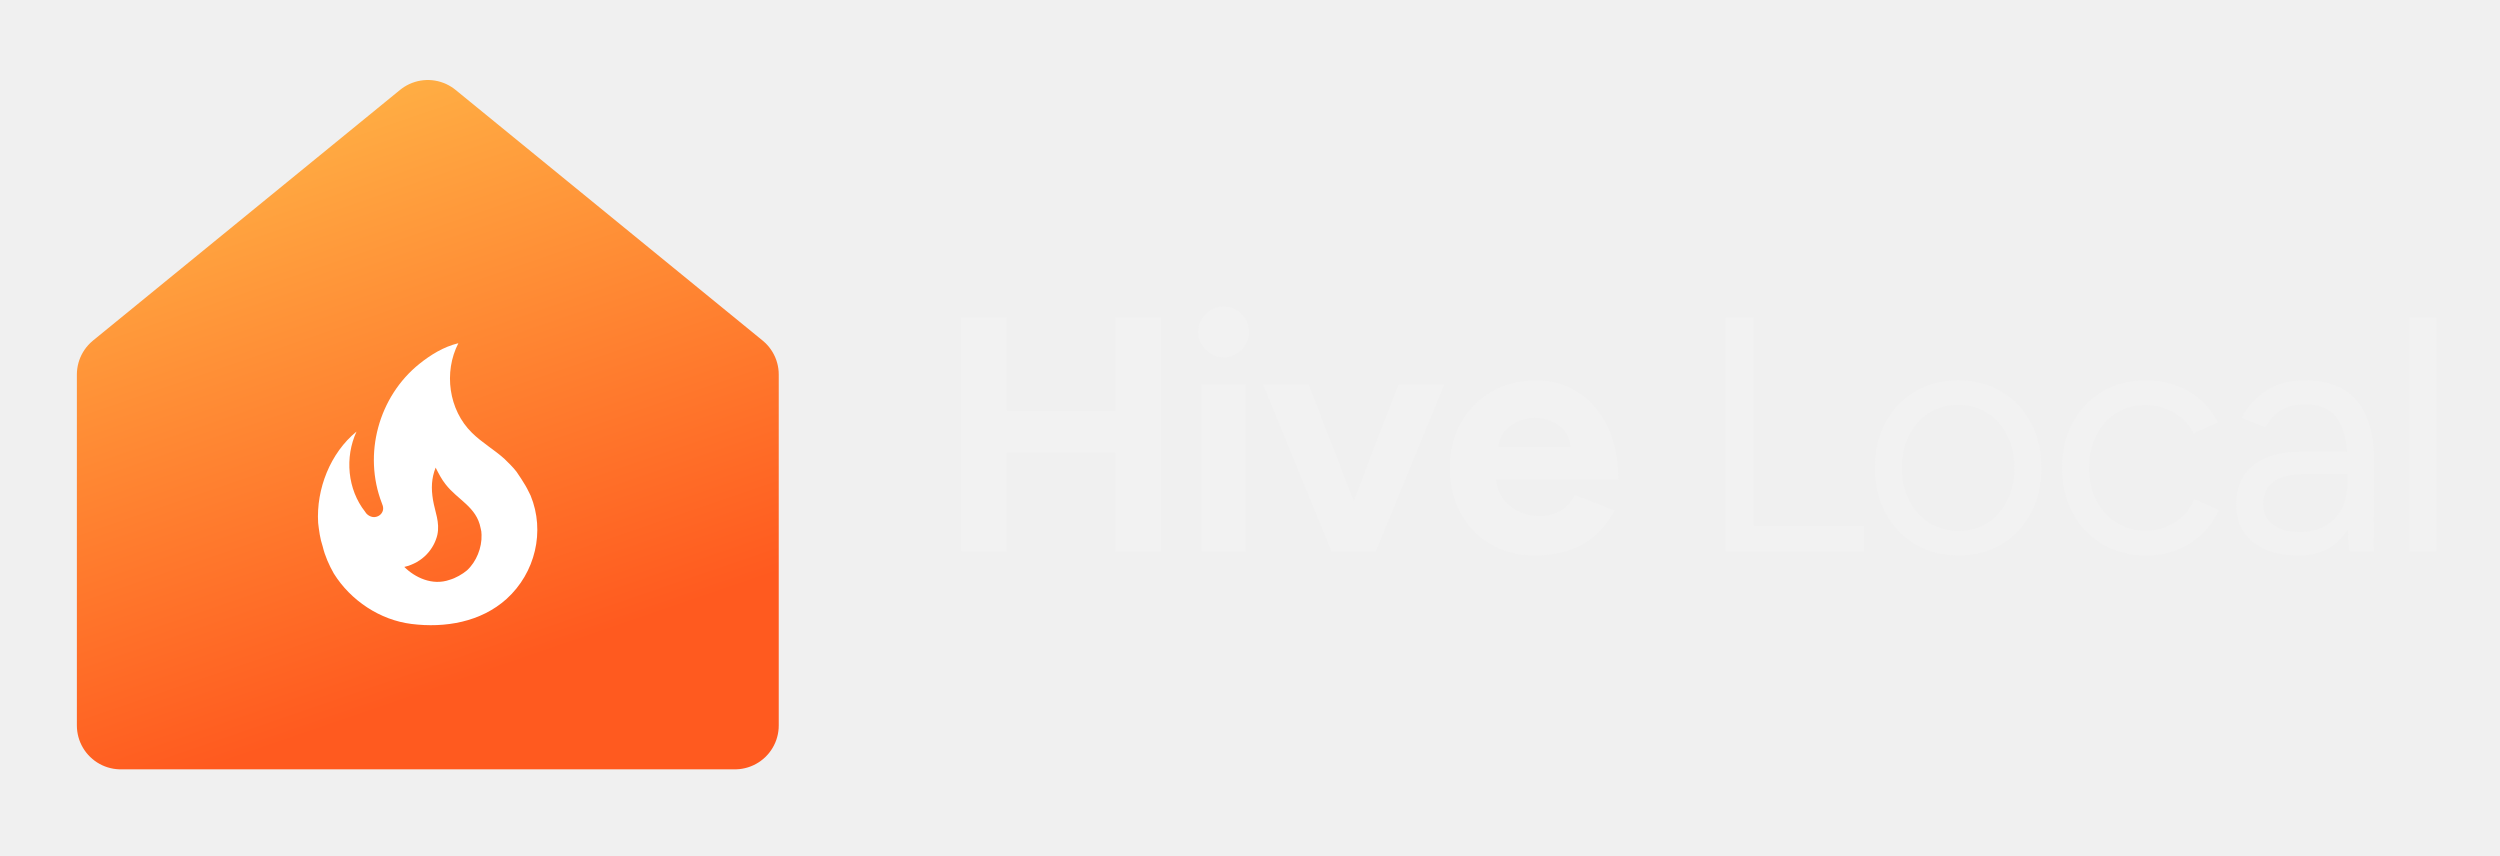
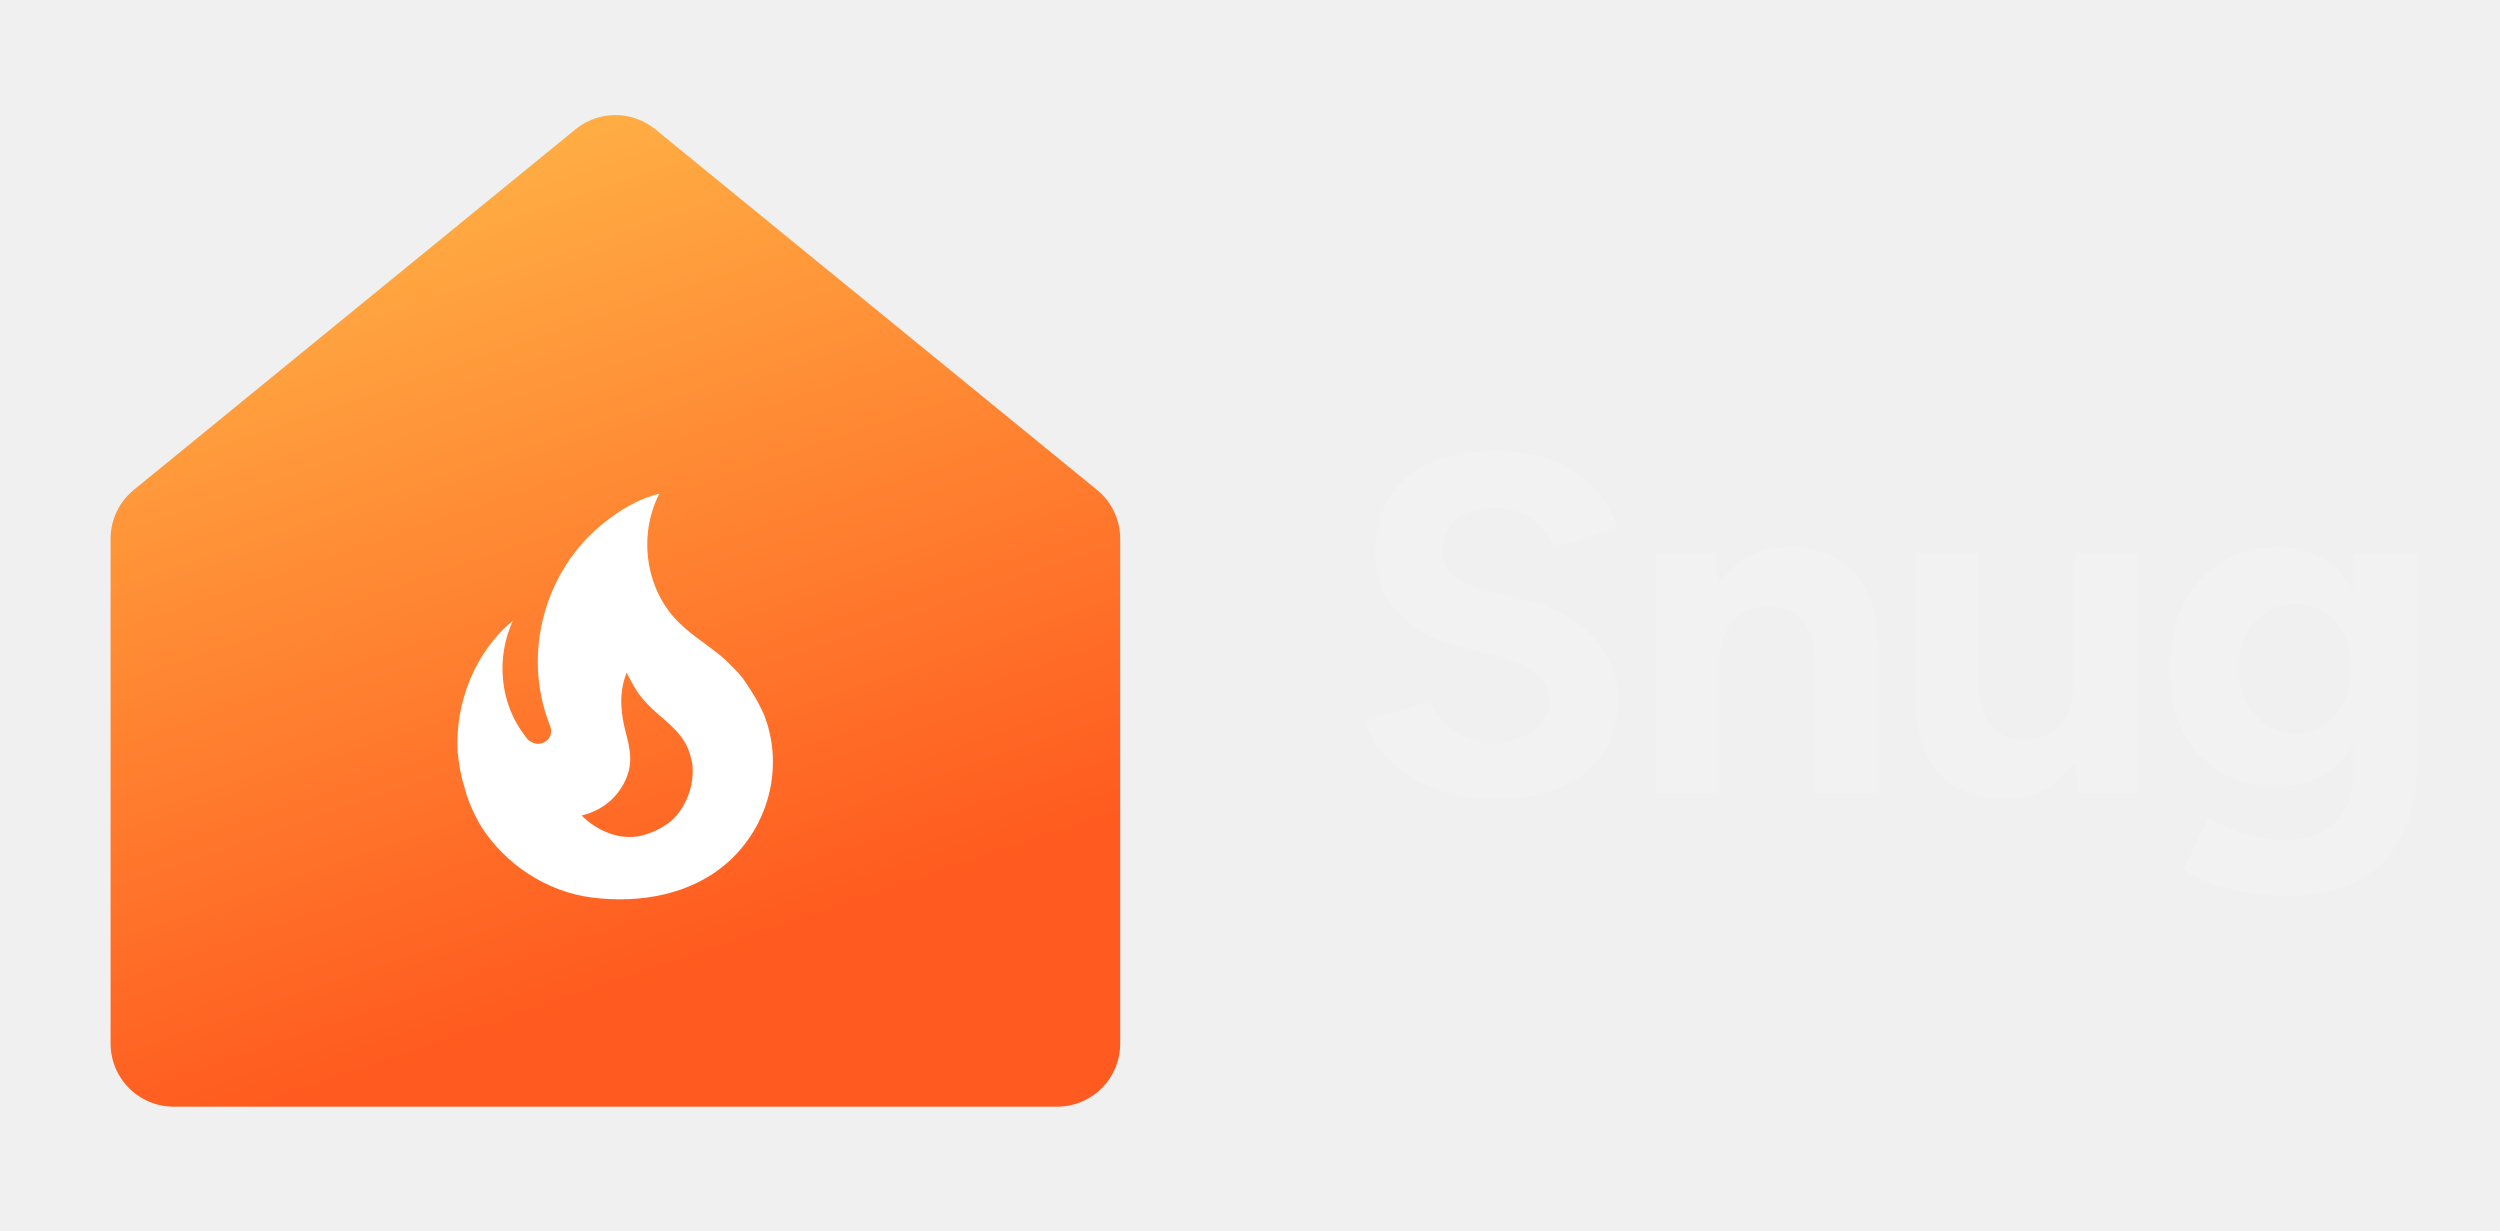
- <svg xmlns="http://www.w3.org/2000/svg" viewBox="0 0 1496 512">
+ <svg xmlns="http://www.w3.org/2000/svg" viewBox="0 0 1040 512">
  <g transform="translate(16 16) scale(0.9375)">
    <defs>
      <linearGradient id="hldg" x1="0" y1="0" x2="0.35" y2="1">
        <stop offset="0" stop-color="#FFB547" />
        <stop offset="1" stop-color="#FF5A1F" />
      </linearGradient>
    </defs>
    <polygon points="256,62 452,222 452,446 60,446 60,222" fill="url(#hldg)" stroke="url(#hldg)" stroke-width="56" stroke-linejoin="round" />
    <path d="M17.66 11.2C17.43 10.9 17.15 10.64 16.89 10.38C16.22 9.78 15.46 9.35 14.82 8.72C13.33 7.26 13 4.85 13.95 3C13 3.23 12.17 3.75 11.46 4.32C8.87 6.4 7.85 10.07 9.07 13.22C9.11 13.32 9.15 13.42 9.15 13.55C9.15 13.77 9 13.97 8.8 14.05C8.57 14.15 8.33 14.09 8.14 13.93C8.08 13.88 8.04 13.83 8 13.76C6.87 12.33 6.69 10.28 7.45 8.64C5.78 10 4.87 12.3 5 14.47C5.06 14.97 5.12 15.47 5.29 15.97C5.43 16.57 5.7 17.17 6 17.7C7.08 19.43 8.95 20.67 10.96 20.92C13.1 21.19 15.39 20.8 17.03 19.32C18.86 17.66 19.5 15 18.56 12.72L18.43 12.46C18.22 12 17.66 11.2 17.66 11.2M14.5 17.5C14.22 17.74 13.76 18 13.4 18.1C12.28 18.5 11.16 17.94 10.5 17.28C11.69 17 12.4 16.12 12.61 15.23C12.78 14.43 12.46 13.77 12.33 13C12.21 12.26 12.23 11.63 12.5 10.94C12.69 11.32 12.89 11.7 13.13 12C13.9 13 15.11 13.44 15.37 14.8C15.41 14.94 15.43 15.08 15.43 15.23C15.46 16.05 15.1 16.95 14.5 17.5H14.5Z" fill="#fff" transform="translate(256 292) scale(10) translate(-12 -12)" />
  </g>
-   <path d="M15.2 0.0V-140.12H42.52V-84.12H107.4V-140.0H134.72V0.0H107.4V-59.08H42.52V0.0ZM158.92 0.0V-100.0H185.32V0.0ZM172.2 -116.16Q166.12 -116.16 161.56 -120.72Q157 -125.28 157 -131.36Q157 -137.64 161.56 -142.1Q166.12 -146.56 172.2 -146.56Q178.48 -146.56 182.94 -142.1Q187.4 -137.64 187.4 -131.36Q187.4 -125.28 182.94 -120.72Q178.48 -116.16 172.2 -116.16ZM236.8 0.0 195.8 -100.0H223.079L250.04 -30.199L276.92 -100.0H304.28L263.28 0.0ZM358.2 2.4Q343.4 2.4 332.0 -4.3Q320.6 -11.0 314.1 -22.8Q307.6 -34.6 307.6 -50.0Q307.6 -65.4 314.3 -77.2Q321.0 -89.0 332.7 -95.7Q344.4 -102.4 359.6 -102.4Q372.8 -102.4 383.9 -95.5Q395.0 -88.6 401.7 -75.3Q408.4 -62.0 408.4 -43.0H335.2Q336.2 -33.0 343.8 -27.1Q351.4 -21.2 361.0 -21.2Q369.2 -21.2 374.4 -24.7Q379.6 -28.2 382.4 -33.8L406.0 -24.6Q401.8 -16.2 395.1 -10.1Q388.4 -4.0 379.2 -0.8Q370.0 2.4 358.2 2.4ZM336.6 -62.6H379.8Q379.2 -68.8 375.8 -72.6Q372.4 -76.4 367.8 -78.2Q363.2 -80.0 358.8 -80.0Q354.6 -80.0 349.7 -78.3Q344.8 -76.6 341.1 -72.8Q337.4 -69.0 336.6 -62.6Z M472.467 0.0V-140.0H489.3V-15.334H555.4V0.0ZM612.072 2.4Q597.407 2.4 586.103 -4.3Q574.798 -11.0 568.383 -22.8Q561.967 -34.6 561.967 -50.0Q561.967 -65.4 568.28 -77.2Q574.594 -89.0 585.898 -95.7Q597.201 -102.4 611.662 -102.4Q626.326 -102.4 637.63 -95.7Q648.933 -89.0 655.25 -77.2Q661.567 -65.4 661.567 -50.0Q661.567 -34.6 655.253 -22.8Q648.939 -11.0 637.736 -4.3Q626.534 2.4 612.072 2.4ZM612.067 -12.3Q621.903 -12.3 629.371 -17.127Q636.839 -21.953 641.119 -30.422Q645.4 -38.89 645.4 -50.0Q645.4 -61.11 641.116 -69.578Q636.832 -78.047 629.176 -82.873Q621.52 -87.7 611.677 -87.7Q601.833 -87.7 594.268 -82.874Q586.702 -78.049 582.418 -69.582Q578.134 -61.115 578.134 -50.007Q578.134 -38.9 582.5 -30.434Q586.867 -21.967 594.536 -17.134Q602.206 -12.3 612.067 -12.3ZM724.367 2.4Q709.633 2.4 698.25 -4.3Q686.867 -11.0 680.417 -22.817Q673.967 -34.633 673.967 -50.0Q673.967 -65.4 680.333 -77.2Q686.7 -89.0 698.05 -95.7Q709.4 -102.4 723.967 -102.4Q738.433 -102.4 749.8 -95.783Q761.167 -89.167 767.1 -77.233L752.7 -70.7Q748.6 -78.533 740.966 -83.05Q733.333 -87.566 723.633 -87.566Q713.8 -87.566 706.25 -82.766Q698.7 -77.966 694.417 -69.516Q690.134 -61.067 690.134 -50.0Q690.134 -38.933 694.5 -30.5Q698.867 -22.067 706.534 -17.25Q714.2 -12.434 724.033 -12.434Q733.867 -12.434 741.566 -17.45Q749.266 -22.467 753.233 -31.3L767.8 -24.8Q761.867 -12.033 750.433 -4.817Q739 2.4 724.367 2.4ZM815.678 2.4Q797.967 2.4 788.067 -5.672Q778.167 -13.744 778.167 -28.2Q778.167 -43.333 788.289 -51.506Q798.411 -59.678 816.511 -59.678H844.444Q843.477 -73.789 837.489 -80.927Q831.5 -88.066 819.4 -88.066Q811.123 -88.066 805.273 -84.688Q799.423 -81.311 795.534 -74.211L781.289 -79.9Q785.1 -86.877 790.428 -91.894Q795.755 -96.911 802.939 -99.655Q810.122 -102.4 819.4 -102.4Q833.3 -102.4 842.461 -96.889Q851.623 -91.378 856.161 -80.661Q860.7 -69.944 860.645 -54.1L860.478 0.0H845.7L844.866 -13.333Q840.489 -5.811 833.083 -1.706Q825.678 2.4 815.678 2.4ZM816.322 -11.656Q825.033 -11.656 831.461 -15.306Q837.889 -18.956 841.322 -25.778Q844.755 -32.6 844.755 -42.133V-46.289H820.223Q806.212 -46.289 800.273 -41.6Q794.334 -36.911 794.334 -28.422Q794.334 -20.556 800.139 -16.106Q805.945 -11.656 816.322 -11.656ZM882 0.0V-140.0H898V0.0Z" fill="#F2F2F2" transform="translate(560 330)" />
+   <path d="M62.12 2.4Q51.52 2.4 42.32 -0.22Q33.12 -2.84 25.94 -7.48Q18.76 -12.12 14.12 -17.94Q9.48 -23.76 8 -30.24L34.88 -38.2Q37.32 -31.44 43.96 -26.5Q50.6 -21.559 60.56 -21.32Q71.28 -21.2 77.94 -25.96Q84.601 -30.72 84.601 -38.48Q84.601 -45 79.34 -49.54Q74.08 -54.08 64.84 -56.44L46.56 -61.12Q36.4 -63.76 28.62 -69.04Q20.84 -74.32 16.46 -82.16Q12.08 -90 12.08 -100.32Q12.08 -120.2 25.1 -131.3Q38.12 -142.4 62.2 -142.4Q75.64 -142.4 85.7 -138.48Q95.76 -134.56 102.58 -127.42Q109.4 -120.28 113.08 -110.4L86.401 -102.2Q84.04 -109 77.62 -113.84Q71.2 -118.68 61.4 -118.68Q51.4 -118.68 45.7 -114Q40 -109.32 40 -100.96Q40 -94.4 44.52 -90.58Q49.04 -86.76 56.8 -84.8L75.2 -80.2Q93.28 -75.8 103.2 -64.42Q113.12 -53.04 113.12 -39.08Q113.12 -26.56 107.18 -17.24Q101.24 -7.92 89.84 -2.76Q78.44 2.4 62.12 2.4ZM128.8 0.0V-100.0H153.68L154.76 -86.44Q159.64 -94.16 167.12 -98.28Q174.6 -102.4 184.12 -102.4Q196.08 -102.4 204.44 -97.58Q212.8 -92.76 217.18 -82.68Q221.56 -72.6 221.48 -56.64V0.0H195.08V-51.2Q195.08 -61.32 192.74 -66.98Q190.4 -72.641 186.22 -75.081Q182.04 -77.521 176.4 -77.641Q166.16 -77.881 160.68 -71.4Q155.2 -64.92 155.2 -52.48V0.0ZM273.96 2.4Q262.08 2.4 253.72 -2.42Q245.36 -7.24 240.98 -17.36Q236.6 -27.48 236.6 -43.36V-100.0H263V-48.8Q263 -38.8 265.34 -33.08Q267.68 -27.359 271.9 -24.919Q276.12 -22.479 281.68 -22.359Q291.92 -22.239 297.4 -28.72Q302.88 -35.2 302.88 -47.52V-100.0H329.28V0.0H304.4L303.32 -13.56Q298.44 -5.92 290.96 -1.76Q283.48 2.4 273.96 2.4ZM392.92 42.64Q381.52 42.64 372.78 41Q364.04 39.36 358 36.82Q351.96 34.28 348.28 31.6L358.56 10.441Q361.44 11.96 365.98 14.06Q370.52 16.16 376.96 17.72Q383.4 19.28 391.84 19.28Q399.72 19.28 405.88 16.16Q412.04 13.04 415.54 6.56Q419.04 0.08 419.04 -9.92V-19.6Q414.04 -11.76 406.02 -7.32Q398 -2.88 387.8 -2.88Q374 -2.88 363.86 -8.82Q353.72 -14.76 348.16 -25.62Q342.6 -36.48 342.6 -51.12Q342.6 -66.84 348.16 -78.3Q353.72 -89.76 363.86 -96.08Q374 -102.4 387.8 -102.4Q398 -102.4 406.02 -97.74Q414.04 -93.08 419.04 -84.4V-100.0H445.44V-10.88Q445.44 6.04 439.06 18.08Q432.68 30.12 420.9 36.38Q409.12 42.64 392.92 42.64ZM395.36 -24.999Q402.2 -24.999 407.26 -28.499Q412.32 -32 415.14 -38.08Q417.96 -44.16 417.96 -51.96Q417.96 -59.92 415.08 -65.96Q412.2 -72 407.14 -75.4Q402.08 -78.801 395.16 -78.801Q388.12 -78.801 382.76 -75.4Q377.4 -72 374.399 -65.96Q371.399 -59.92 371.279 -51.96Q371.399 -44.16 374.44 -38.08Q377.48 -32 382.9 -28.499Q388.32 -24.999 395.36 -24.999Z" fill="#F2F2F2" transform="translate(560 330)" />
</svg>
